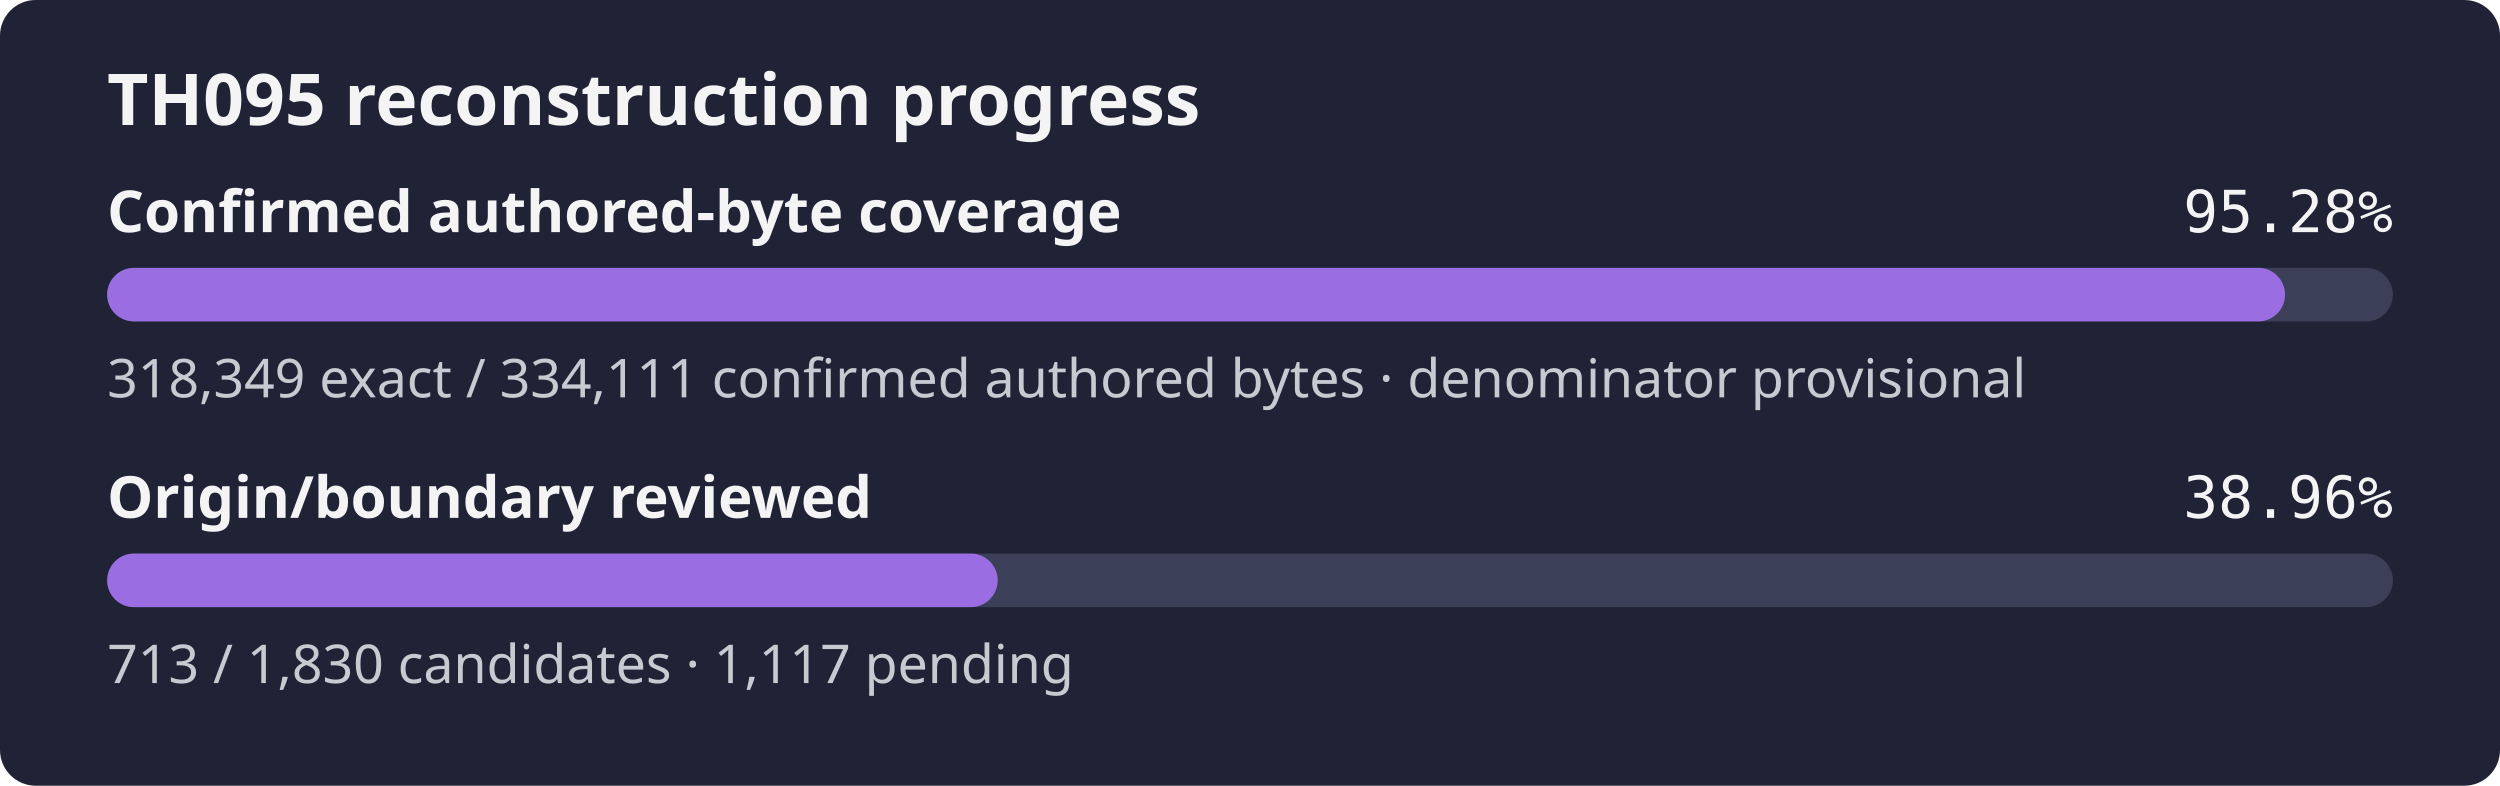
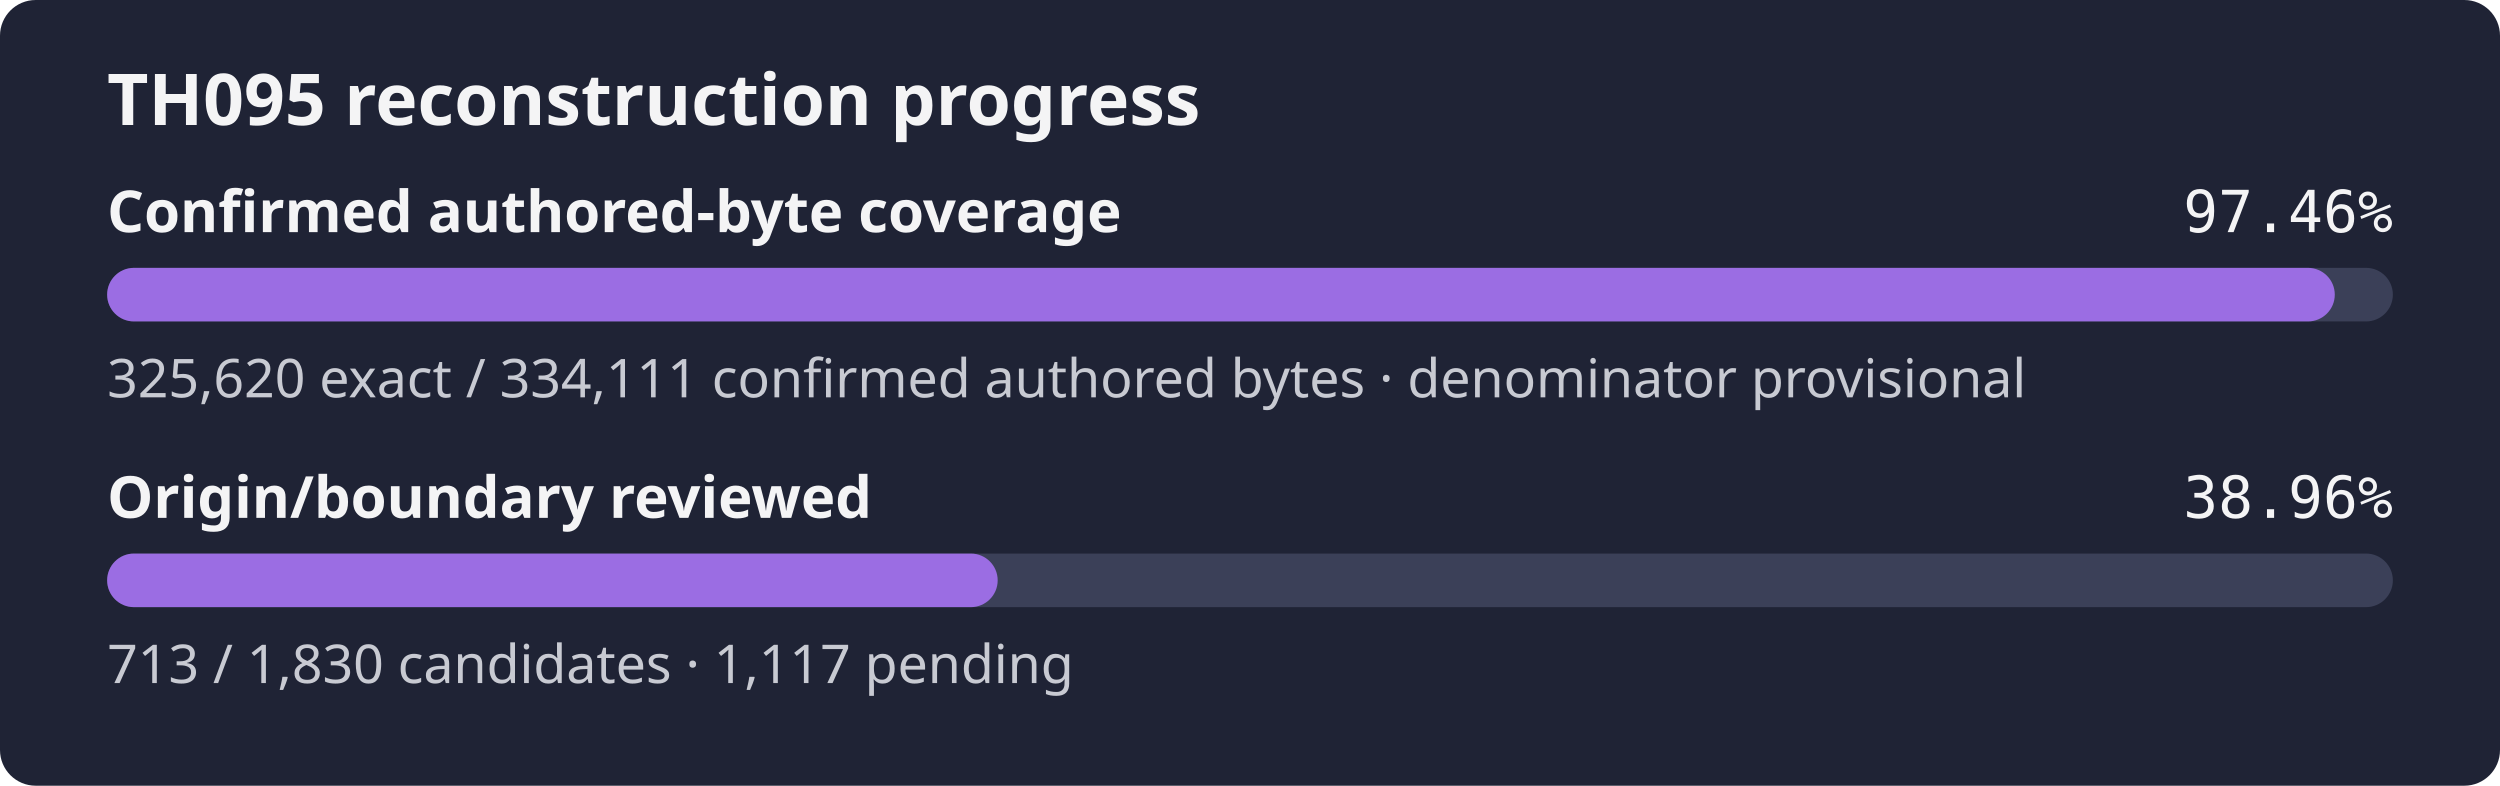
- <svg xmlns="http://www.w3.org/2000/svg" width="560" height="176" role="img" aria-label="TH095 reconstruction progress: 95.28% of the confirmed authored-byte set is exact, origin review 38.96%">
+ <svg xmlns="http://www.w3.org/2000/svg" width="560" height="176" role="img" aria-label="TH095 reconstruction progress: 97.46% of the confirmed authored-byte set is exact, origin review 38.96%">
  <rect width="560" height="176" rx="8" fill="#1f2335" />
  <text x="24" y="28" fill="#f4f4f5" font-family="sans-serif" font-size="16" font-weight="600">TH095 reconstruction progress</text>
  <text x="24" y="52" fill="#f4f4f5" font-family="sans-serif" font-size="13" font-weight="600">Confirmed authored-byte coverage</text>
-   <text x="536" y="52" fill="#f4f4f5" text-anchor="end" font-family="monospace" font-size="13">95.28%</text>
+   <text x="536" y="52" fill="#f4f4f5" text-anchor="end" font-family="monospace" font-size="13">97.46%</text>
  <rect x="24" y="60" width="512" height="12" rx="6" fill="#3b4058" />
-   <rect x="24" y="60" width="487.85" height="12" rx="6" fill="#9b6de3" />
-   <text x="24" y="89" fill="#c8cad2" font-family="sans-serif" font-size="12">318,349 exact / 334,111 confirmed authored bytes · denominator provisional</text>
+   <rect x="24" y="60" width="498.99" height="12" rx="6" fill="#9b6de3" />
+   <text x="24" y="89" fill="#c8cad2" font-family="sans-serif" font-size="12">325,620 exact / 334,111 confirmed authored bytes · denominator provisional</text>
  <text x="24" y="116" fill="#f4f4f5" font-family="sans-serif" font-size="13" font-weight="600">Origin/boundary reviewed</text>
  <text x="536" y="116" fill="#f4f4f5" text-anchor="end" font-family="monospace" font-size="13">38.96%</text>
  <rect x="24" y="124" width="512" height="12" rx="6" fill="#3b4058" />
  <rect x="24" y="124" width="199.48" height="12" rx="6" fill="#9b6de3" />
  <text x="24" y="153" fill="#c8cad2" font-family="sans-serif" font-size="12">713 / 1,830 candidates · 1,117 pending</text>
</svg>
